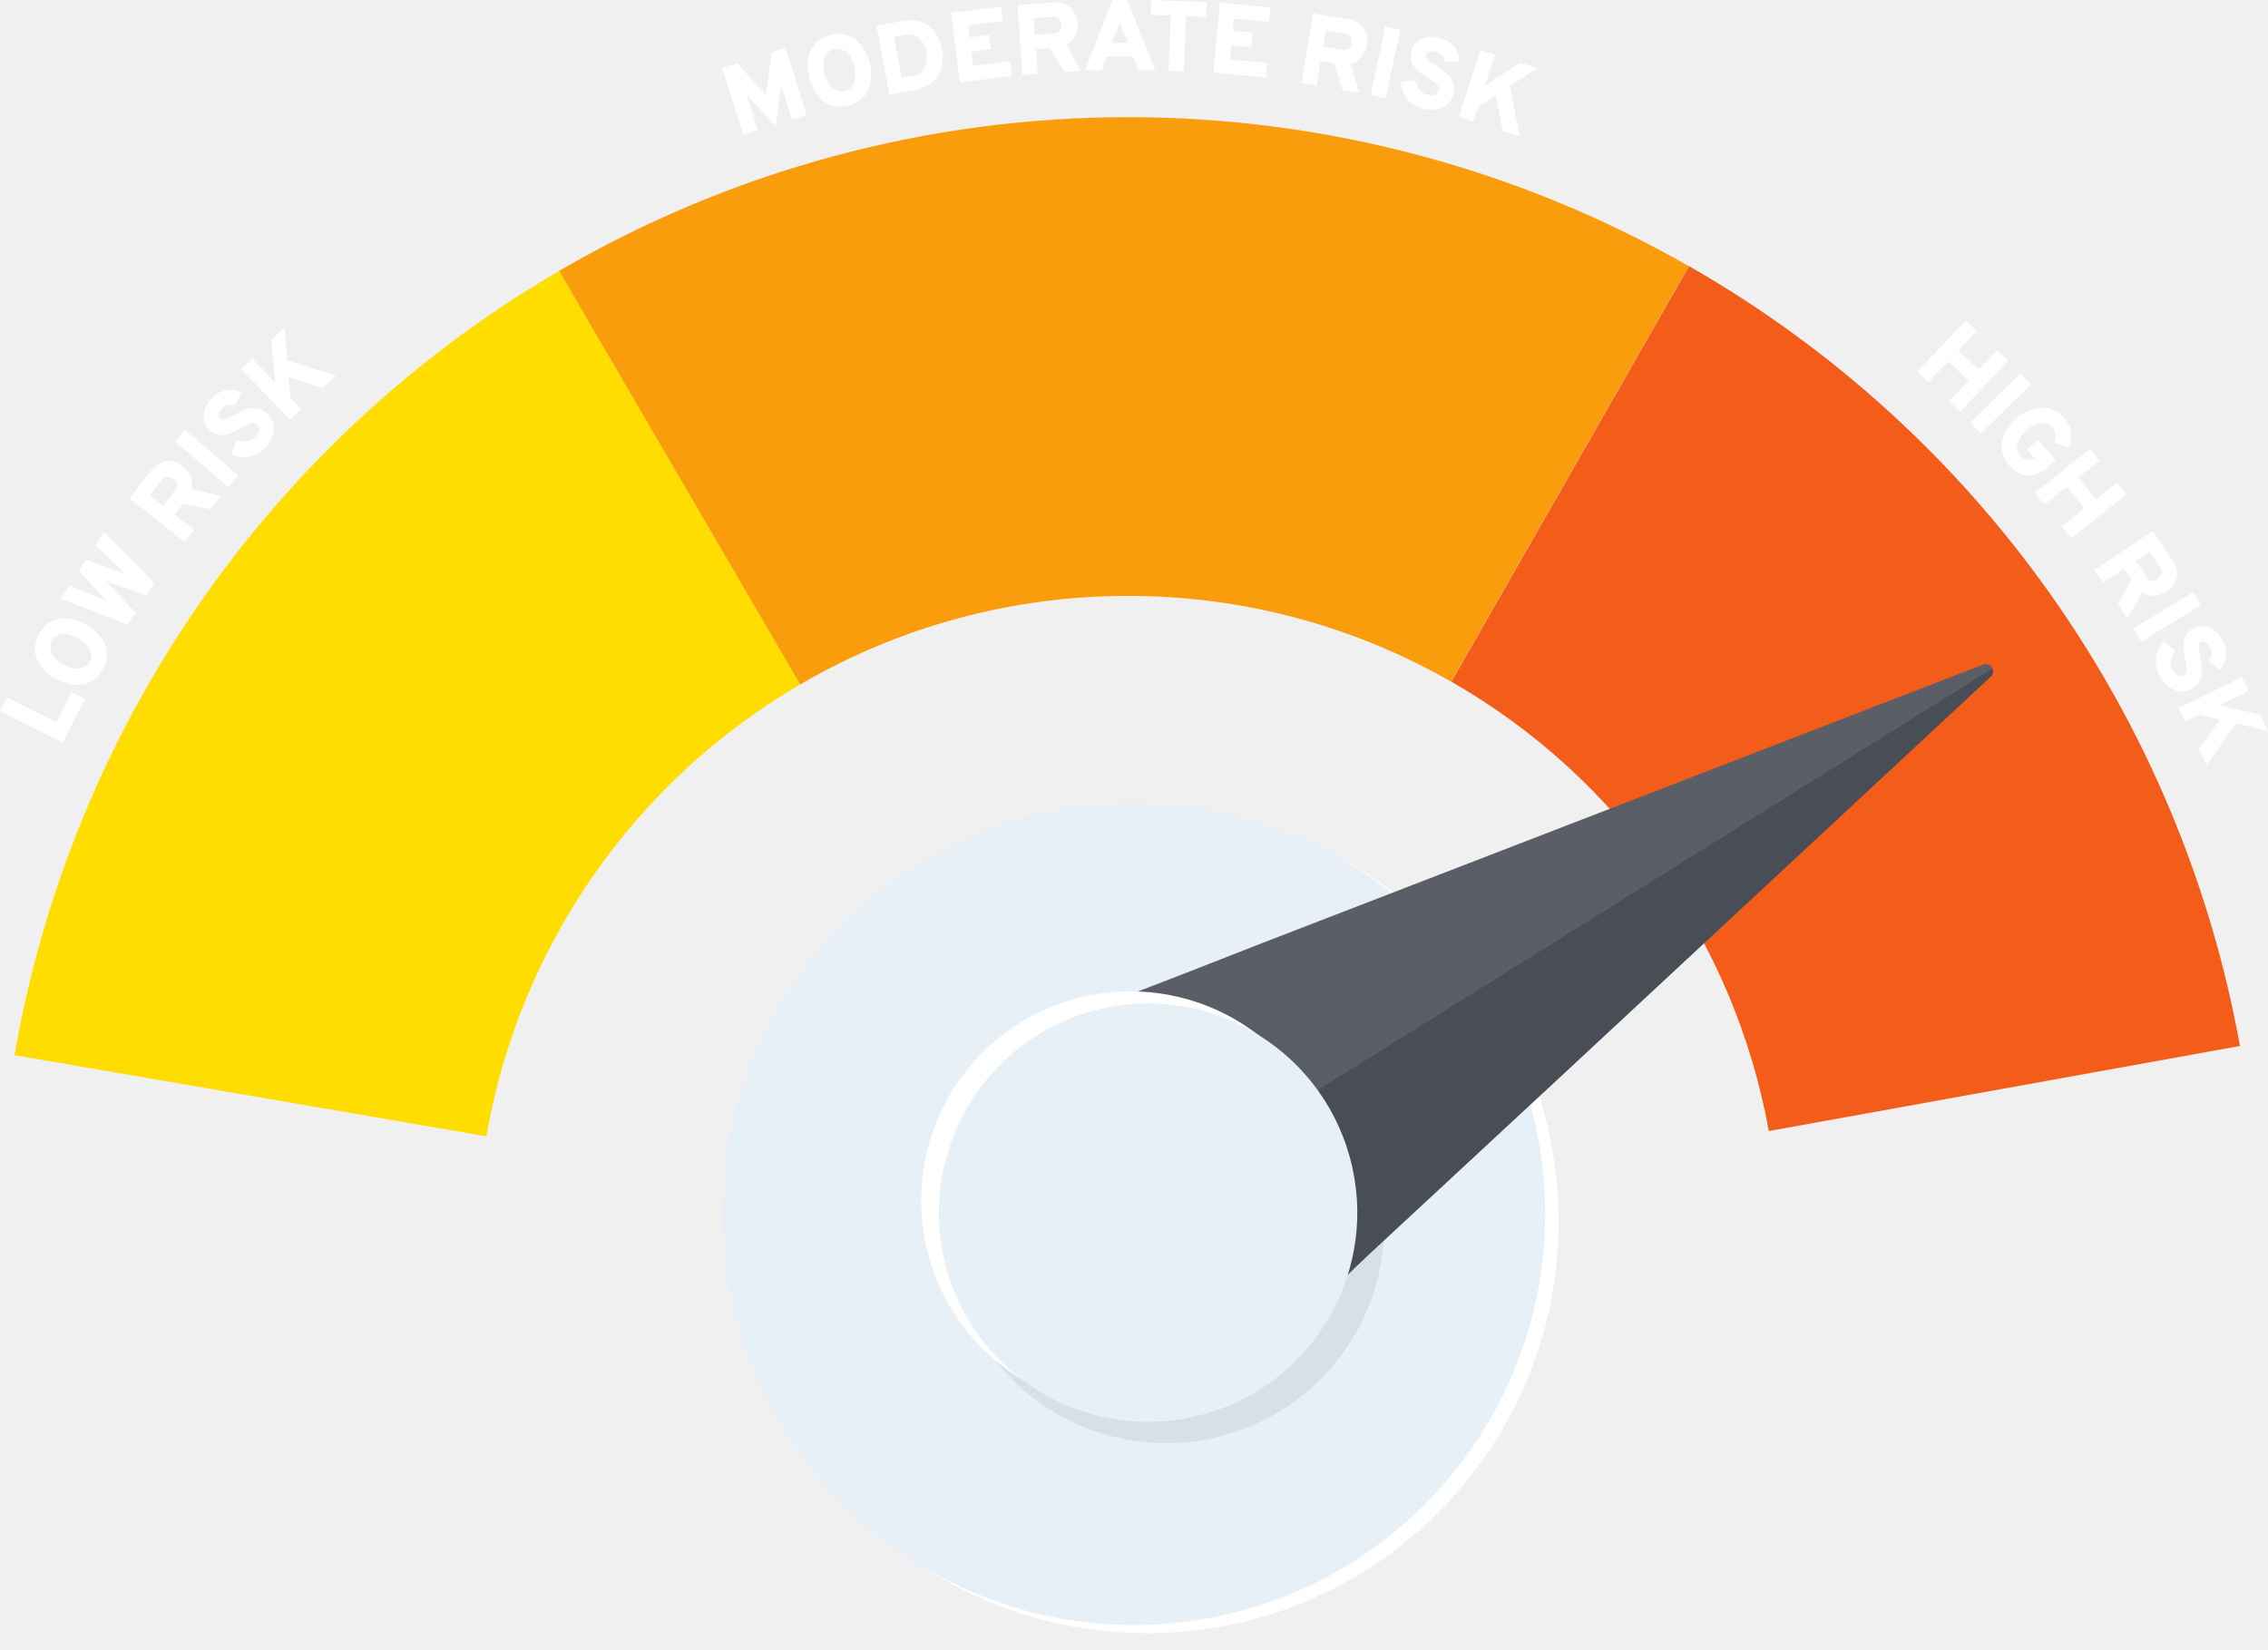
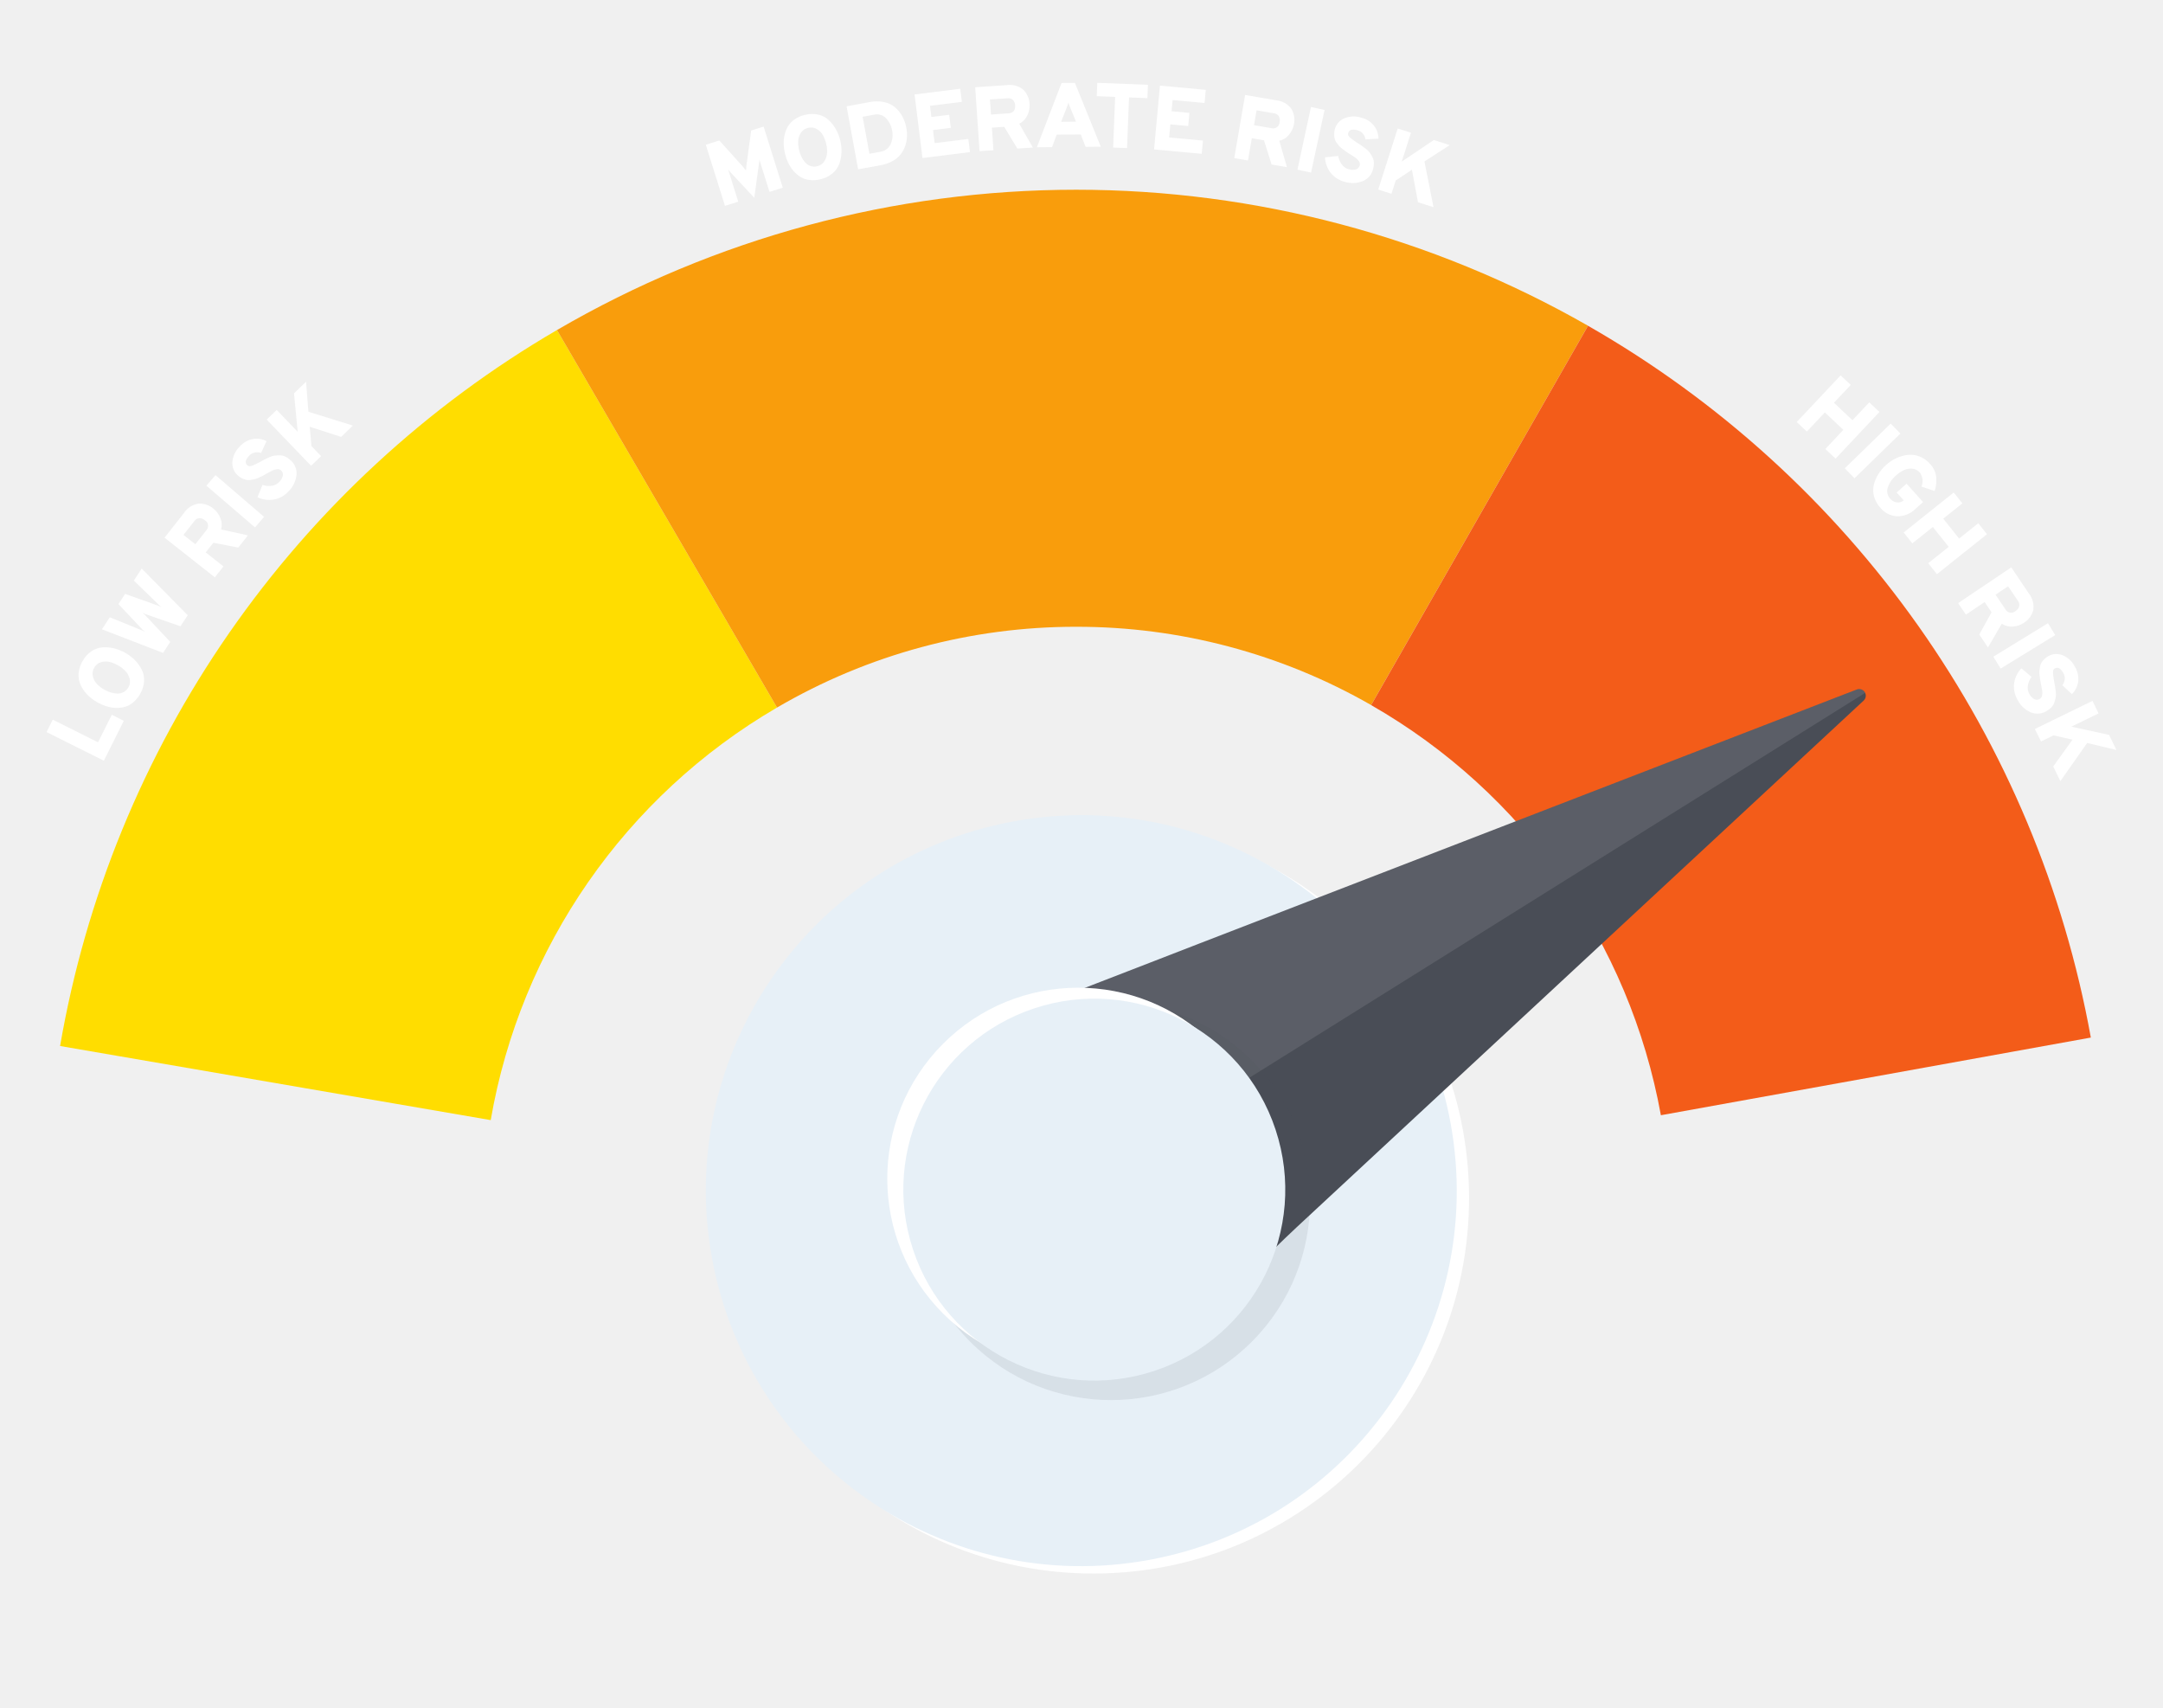
- <svg xmlns="http://www.w3.org/2000/svg" width="33" height="24" viewBox="0 0 33 24">
+ <svg xmlns="http://www.w3.org/2000/svg" width="418" height="330" viewBox="0 0 418 330">
  <defs>
    <clipPath id="clip-path">
-       <rect id="Rechteck_1140" data-name="Rechteck 1140" width="33" height="24" transform="translate(17840 -10574)" fill="none" stroke="#707070" stroke-width="1" />
+       <rect id="Rechteck_1143" data-name="Rechteck 1143" width="418" height="330" transform="translate(18721 -11058)" fill="none" stroke="#707070" stroke-width="1" />
    </clipPath>
  </defs>
-   <g id="high_risk" transform="translate(-17840 10574)" clip-path="url(#clip-path)">
-     <g id="high_risk-2" data-name="high_risk" transform="translate(17840 -10574)">
+   <g id="high_risk" transform="translate(-18721 11058)" clip-path="url(#clip-path)">
+     <g id="high_risk-2" data-name="high_risk" transform="translate(18730 -11042)">
      <g id="Gruppe_1908" data-name="Gruppe 1908" transform="translate(0 0)">
-         <path id="Pfad_2104" data-name="Pfad 2104" d="M-1243.24,387.636l-3.508-6.018a16.44,16.44,0,0,0-5.226,4.829,16.441,16.441,0,0,0-2.7,6.585l6.865,1.181A9.479,9.479,0,0,1-1243.24,387.636Z" transform="translate(1254.886 -377.677)" fill="#fd0" />
-         <path id="Pfad_2105" data-name="Pfad 2105" d="M-1159.51,364.056a9.426,9.426,0,0,1,4.7,1.248l3.458-6.047a16.438,16.438,0,0,0-8.16-2.168,16.439,16.439,0,0,0-8.278,2.237l3.508,6.018A9.426,9.426,0,0,1-1159.51,364.056Z" transform="translate(1175.925 -355.384)" fill="#f99d0c" />
-         <path id="Pfad_2106" data-name="Pfad 2106" d="M-1020.812,393.454l6.855-1.238a16.438,16.438,0,0,0-2.75-6.563,16.438,16.438,0,0,0-5.266-4.785l-3.458,6.047A9.48,9.48,0,0,1-1020.812,393.454Z" transform="translate(1046.549 -376.995)" fill="#f35c19" />
-         <g id="Gruppe_1905" data-name="Gruppe 1905" transform="translate(0 4.766)">
-           <path id="Pfad_2107" data-name="Pfad 2107" d="M-1256.12,449.62l-.913-.457.1-.2.722.361.219-.438.192.1Z" transform="translate(1257.034 -443.578)" fill="#fff" />
-           <path id="Pfad_2108" data-name="Pfad 2108" d="M-1250.461,437.829a.472.472,0,0,1-.113.137.367.367,0,0,1-.135.072.471.471,0,0,1-.147.015.587.587,0,0,1-.148-.027.753.753,0,0,1-.14-.062.747.747,0,0,1-.125-.089.582.582,0,0,1-.1-.113.466.466,0,0,1-.063-.134.368.368,0,0,1-.008-.153.467.467,0,0,1,.059-.167.454.454,0,0,1,.143-.159.36.36,0,0,1,.178-.062.611.611,0,0,1,.184.016.694.694,0,0,1,.177.071.689.689,0,0,1,.152.116.6.6,0,0,1,.109.15.36.36,0,0,1,.038.184A.456.456,0,0,1-1250.461,437.829Zm-.187-.106a.176.176,0,0,0,.018-.137.277.277,0,0,0-.068-.122.488.488,0,0,0-.114-.088.546.546,0,0,0-.137-.056.258.258,0,0,0-.138,0,.182.182,0,0,0-.109.089.182.182,0,0,0-.02.14.264.264,0,0,0,.069.122.529.529,0,0,0,.116.087.5.5,0,0,0,.1.044.4.4,0,0,0,.1.018.2.2,0,0,0,.1-.024A.193.193,0,0,0-1250.647,437.724Z" transform="translate(1251.953 -432.853)" fill="#fff" />
-           <path id="Pfad_2109" data-name="Pfad 2109" d="M-1246.379,424.671l-.974-.377.125-.192.514.209.026.011.021.01-.019-.016a.175.175,0,0,1-.022-.02l-.382-.405.106-.162.526.188.03.013.021.01-.012-.011-.014-.013-.013-.012-.4-.387.125-.192.734.744-.115.176-.553-.191-.052-.024a.362.362,0,0,1,.042.038l.4.427Z" transform="translate(1248.236 -420.348)" fill="#fff" />
-           <path id="Pfad_2110" data-name="Pfad 2110" d="M-1235.606,413.136l-.8-.632.308-.391a.342.342,0,0,1,.237-.152.342.342,0,0,1,.238.082.349.349,0,0,1,.108.148.273.273,0,0,1,.011.181l.428.094-.153.195-.4-.077-.122.155.283.223Zm-.311-.527.172-.219a.1.1,0,0,0-.024-.166.134.134,0,0,0-.084-.031.105.105,0,0,0-.081.048l-.173.219Z" transform="translate(1238.289 -410.018)" fill="#fff" />
-           <path id="Pfad_2111" data-name="Pfad 2111" d="M-1228.309,407.819l-.775-.665.145-.168.775.665Z" transform="translate(1231.632 -405.496)" fill="#fff" />
-           <path id="Pfad_2112" data-name="Pfad 2112" d="M-1223.654,401.457a.417.417,0,0,1-.232.133.437.437,0,0,1-.266-.037l.08-.2a.321.321,0,0,0,.15.014.2.2,0,0,0,.118-.062.2.2,0,0,0,.057-.1.088.088,0,0,0-.029-.083.078.078,0,0,0-.064-.019.206.206,0,0,0-.071.02l-.094.051-.063.034-.063.03a.393.393,0,0,1-.067.025c-.017,0-.039.008-.065.012a.186.186,0,0,1-.069,0,.322.322,0,0,1-.067-.025.285.285,0,0,1-.068-.048.261.261,0,0,1-.085-.21.386.386,0,0,1,.117-.248.368.368,0,0,1,.209-.12.337.337,0,0,1,.219.034l-.088.189a.17.17,0,0,0-.194.048c-.056.061-.064.11-.024.147a.052.052,0,0,0,.033.014.124.124,0,0,0,.05-.011l.05-.022.065-.034.075-.04.076-.036a.308.308,0,0,1,.086-.026.64.64,0,0,1,.082,0,.2.2,0,0,1,.088.021.335.335,0,0,1,.082.057.276.276,0,0,1,.094.235A.428.428,0,0,1-1223.654,401.457Z" transform="translate(1227.515 -399.712)" fill="#fff" />
-           <path id="Pfad_2113" data-name="Pfad 2113" d="M-1217.359,391.537l-.5-.162.028.309.154.16-.16.154-.708-.736.16-.154.335.348-.059-.613.193-.185.037.478.709.22Z" transform="translate(1222.055 -390.658)" fill="#fff" />
+         <path id="Pfad_2104" data-name="Pfad 2104" d="M-1116.123,454.568l-42.524-72.95a199.256,199.256,0,0,0-63.348,58.535,199.29,199.29,0,0,0-32.676,79.821l83.219,14.317A114.89,114.89,0,0,1-1116.123,454.568Z" transform="translate(1257.283 -333.842)" fill="#fd0" />
+         <path id="Pfad_2105" data-name="Pfad 2105" d="M-1067.446,441.541a114.257,114.257,0,0,1,56.991,15.126l41.914-73.3a199.257,199.257,0,0,0-98.906-26.281A199.263,199.263,0,0,0-1167.788,384.2l42.525,72.951A114.26,114.26,0,0,1-1067.446,441.541Z" transform="translate(1266.424 -336.423)" fill="#f99d0c" />
+         <path id="Pfad_2106" data-name="Pfad 2106" d="M-969.435,533.428l83.088-15.008a199.245,199.245,0,0,0-33.338-79.547,199.255,199.255,0,0,0-63.833-58l-41.913,73.3A114.916,114.916,0,0,1-969.435,533.428Z" transform="translate(1281.401 -333.921)" fill="#f35c19" />
+         <g id="Gruppe_1905" data-name="Gruppe 1905" transform="translate(0 57.767)">
+           <path id="Pfad_2107" data-name="Pfad 2107" d="M-1245.962,457.767l-11.072-5.534,1.2-2.4,8.749,4.372,2.656-5.314,2.325,1.162Z" transform="translate(1257.034 -384.531)" fill="#fff" />
+           <path id="Pfad_2108" data-name="Pfad 2108" d="M-1239.535,446.091a5.722,5.722,0,0,1-1.364,1.655,4.446,4.446,0,0,1-1.642.87,5.717,5.717,0,0,1-1.779.18,7.145,7.145,0,0,1-1.8-.327,9.145,9.145,0,0,1-1.7-.751,9.018,9.018,0,0,1-1.517-1.073,7.035,7.035,0,0,1-1.2-1.374,5.632,5.632,0,0,1-.759-1.62,4.457,4.457,0,0,1-.1-1.854,5.667,5.667,0,0,1,.719-2.02,5.516,5.516,0,0,1,1.731-1.927,4.366,4.366,0,0,1,2.154-.749,7.4,7.4,0,0,1,2.234.2,8.4,8.4,0,0,1,2.151.866,8.344,8.344,0,0,1,1.847,1.4,7.3,7.3,0,0,1,1.32,1.815,4.361,4.361,0,0,1,.461,2.232A5.52,5.52,0,0,1-1239.535,446.091Zm-2.261-1.282a2.134,2.134,0,0,0,.223-1.664,3.365,3.365,0,0,0-.826-1.482,5.911,5.911,0,0,0-1.379-1.067,6.639,6.639,0,0,0-1.657-.677,3.125,3.125,0,0,0-1.672.047,2.206,2.206,0,0,0-1.317,1.085,2.208,2.208,0,0,0-.245,1.7,3.2,3.2,0,0,0,.831,1.478,6.424,6.424,0,0,0,1.4,1.059,6.059,6.059,0,0,0,1.222.53,4.862,4.862,0,0,0,1.271.213,2.361,2.361,0,0,0,1.219-.286A2.332,2.332,0,0,0-1241.8,444.809Z" transform="translate(1257.622 -385.773)" fill="#fff" />
+           <path id="Pfad_2109" data-name="Pfad 2109" d="M-1235.544,439.622l-11.809-4.565,1.521-2.322,6.225,2.535a1.806,1.806,0,0,1,.312.139,2.241,2.241,0,0,0,.257.126c-.043-.042-.121-.107-.233-.2a2.107,2.107,0,0,1-.267-.238l-4.625-4.912,1.289-1.967,6.375,2.273c.1.04.224.091.364.155a2.593,2.593,0,0,1,.256.125,1.721,1.721,0,0,0-.145-.136c-.061-.055-.12-.106-.172-.155s-.105-.1-.157-.147l-4.834-4.688,1.52-2.323,8.893,9.018-1.4,2.129-6.7-2.32c-.1-.038-.313-.134-.635-.289a4.46,4.46,0,0,1,.5.456l4.858,5.171Z" transform="translate(1258.052 -387.22)" fill="#fff" />
+           <path id="Pfad_2110" data-name="Pfad 2110" d="M-1226.686,426.21l-9.723-7.661,3.73-4.736a4.144,4.144,0,0,1,2.872-1.846,4.151,4.151,0,0,1,2.884,1,4.232,4.232,0,0,1,1.308,1.8,3.31,3.31,0,0,1,.137,2.2l5.183,1.136-1.859,2.359-4.821-.937-1.478,1.875,3.431,2.7Zm-3.767-6.391,2.089-2.653a1.267,1.267,0,0,0-.288-2.006,1.628,1.628,0,0,0-1.016-.382,1.279,1.279,0,0,0-.986.582l-2.093,2.654Z" transform="translate(1259.205 -388.417)" fill="#fff" />
+           <path id="Pfad_2111" data-name="Pfad 2111" d="M-1219.693,417.09l-9.391-8.064,1.752-2.041,9.39,8.065Z" transform="translate(1259.974 -388.94)" fill="#fff" />
+           <path id="Pfad_2112" data-name="Pfad 2112" d="M-1213.658,410.751a5.053,5.053,0,0,1-2.817,1.618,5.3,5.3,0,0,1-3.22-.443l.975-2.377a3.891,3.891,0,0,0,1.815.166,2.424,2.424,0,0,0,1.43-.748,2.439,2.439,0,0,0,.687-1.221,1.065,1.065,0,0,0-.355-1.007.948.948,0,0,0-.777-.227,2.486,2.486,0,0,0-.861.238q-.382.189-1.143.618c-.333.188-.588.326-.761.417s-.425.211-.761.366a4.769,4.769,0,0,1-.814.3c-.206.05-.468.1-.783.142a2.243,2.243,0,0,1-.839-.02,3.884,3.884,0,0,1-.807-.3,3.462,3.462,0,0,1-.827-.577,3.168,3.168,0,0,1-1.032-2.551,4.677,4.677,0,0,1,1.416-3.006,4.46,4.46,0,0,1,2.536-1.457,4.087,4.087,0,0,1,2.654.415l-1.065,2.292a2.059,2.059,0,0,0-2.355.586q-1.025,1.1-.286,1.788a.637.637,0,0,0,.4.174,1.5,1.5,0,0,0,.608-.136q.384-.152.607-.267c.152-.076.416-.213.793-.41.395-.216.7-.379.915-.49s.523-.258.922-.436a3.724,3.724,0,0,1,1.046-.319,7.762,7.762,0,0,1,1-.05,2.446,2.446,0,0,1,1.066.255,4.061,4.061,0,0,1,1,.7,3.344,3.344,0,0,1,1.143,2.848A5.2,5.2,0,0,1-1213.658,410.751Z" transform="translate(1260.45 -389.61)" fill="#fff" />
+           <path id="Pfad_2113" data-name="Pfad 2113" d="M-1204.155,401.311l-6.075-1.96.337,3.747,1.863,1.938-1.938,1.863-8.577-8.927,1.938-1.862,4.057,4.221-.718-7.43,2.335-2.242.448,5.8,8.6,2.673Z" transform="translate(1261.083 -390.658)" fill="#fff" />
        </g>
-         <g id="Gruppe_1906" data-name="Gruppe 1906" transform="translate(10.51 0)">
-           <path id="Pfad_2114" data-name="Pfad 2114" d="M-1140.542,347.018l-.212.066-.152-.483c0-.009-.006-.02-.008-.031,0,.012,0,.023,0,.032l-.079.577-.4-.425-.021-.027.01.031.152.483-.212.066-.306-.974.216-.068.383.426q.017.019.043.054c0-.029,0-.052,0-.069l.078-.57.2-.062Z" transform="translate(1141.769 -345.346)" fill="#fff" />
-           <path id="Pfad_2115" data-name="Pfad 2115" d="M-1127.556,344.875a.475.475,0,0,1-.177.012.364.364,0,0,1-.145-.049.468.468,0,0,1-.111-.1.58.58,0,0,1-.082-.126.735.735,0,0,1-.051-.144.738.738,0,0,1-.022-.152.589.589,0,0,1,.014-.15.466.466,0,0,1,.054-.137.364.364,0,0,1,.106-.111.471.471,0,0,1,.162-.071.454.454,0,0,1,.214-.005.358.358,0,0,1,.167.087.6.6,0,0,1,.115.145.69.69,0,0,1,.07.178.694.694,0,0,1,.021.19.618.618,0,0,1-.034.182.36.36,0,0,1-.108.154A.454.454,0,0,1-1127.556,344.875Zm-.051-.208a.176.176,0,0,0,.112-.081.277.277,0,0,0,.042-.134.491.491,0,0,0-.014-.143.542.542,0,0,0-.053-.138.257.257,0,0,0-.1-.1.182.182,0,0,0-.14-.018.182.182,0,0,0-.116.082.265.265,0,0,0-.042.133.531.531,0,0,0,.016.144.493.493,0,0,0,.037.1.4.4,0,0,0,.059.088.2.2,0,0,0,.086.057A.193.193,0,0,0-1127.607,344.667Z" transform="translate(1129.387 -343.338)" fill="#fff" />
-           <path id="Pfad_2116" data-name="Pfad 2116" d="M-1117.147,341.711l.37-.068a.565.565,0,0,1,.232,0,.393.393,0,0,1,.175.087.518.518,0,0,1,.114.145.613.613,0,0,1,.062.18.62.62,0,0,1,.01.143.516.516,0,0,1-.028.145.45.45,0,0,1-.072.133.44.44,0,0,1-.127.106.576.576,0,0,1-.187.066l-.365.067Zm.533.726a.214.214,0,0,0,.169-.122.356.356,0,0,0,.024-.217.369.369,0,0,0-.1-.2.2.2,0,0,0-.188-.058l-.185.034.108.59Z" transform="translate(1119.392 -341.336)" fill="#fff" />
-           <path id="Pfad_2117" data-name="Pfad 2117" d="M-1105.137,340.536l-.126-1.013.728-.091.026.208-.508.063.022.178.284-.035.026.208-.284.035.026.208.537-.067.026.21Z" transform="translate(1108.592 -339.337)" fill="#fff" />
-           <path id="Pfad_2118" data-name="Pfad 2118" d="M-1094.592,339.839l-.069-1.019.5-.034a.342.342,0,0,1,.272.074.343.343,0,0,1,.1.232.351.351,0,0,1-.037.18.273.273,0,0,1-.127.13l.217.38-.247.017-.209-.347-.2.013.024.359Zm.182-.584.278-.019q.115-.008.107-.129a.133.133,0,0,0-.033-.083.106.106,0,0,0-.09-.028l-.278.019Z" transform="translate(1098.957 -338.749)" fill="#fff" />
-           <path id="Pfad_2119" data-name="Pfad 2119" d="M-1083.1,339.428l-.078-.2-.384,0-.074.2-.242,0,.394-1.025.213,0,.413,1.018Zm-.154-.4-.089-.219a.786.786,0,0,1-.031-.086.7.7,0,0,1-.03.086l-.086.221Z" transform="translate(1089.158 -338.406)" fill="#fff" />
-           <path id="Pfad_2120" data-name="Pfad 2120" d="M-1072.89,338.623l-.032.808-.222-.009.032-.808-.293-.011.008-.213.807.032-.008.213Z" transform="translate(1079.637 -338.39)" fill="#fff" />
-           <path id="Pfad_2121" data-name="Pfad 2121" d="M-1063.382,339.9l.094-1.017.731.067-.019.209-.51-.047-.016.179.285.026-.019.209-.285-.026-.019.209.539.05-.019.211Z" transform="translate(1070.529 -338.843)" fill="#fff" />
-           <path id="Pfad_2122" data-name="Pfad 2122" d="M-1049.361,341.526l.173-1.007.49.084a.342.342,0,0,1,.247.136.343.343,0,0,1,.041.248.348.348,0,0,1-.079.166.273.273,0,0,1-.154.1l.122.421-.244-.042-.122-.386-.194-.033-.061.355Zm.315-.525.275.047a.1.1,0,0,0,.134-.1.132.132,0,0,0-.012-.089.105.105,0,0,0-.081-.049l-.275-.047Z" transform="translate(1057.787 -340.325)" fill="#fff" />
-           <path id="Pfad_2123" data-name="Pfad 2123" d="M-1038.314,343.624l.216-1,.217.047-.216,1Z" transform="translate(1047.747 -342.24)" fill="#fff" />
-           <path id="Pfad_2124" data-name="Pfad 2124" d="M-1033.181,345.326a.418.418,0,0,1-.228-.141.437.437,0,0,1-.094-.251l.211-.023a.318.318,0,0,0,.059.138.2.2,0,0,0,.11.074.2.2,0,0,0,.116,0,.088.088,0,0,0,.059-.065.078.078,0,0,0-.014-.065.207.207,0,0,0-.051-.053q-.029-.02-.09-.058l-.06-.039-.057-.041a.378.378,0,0,1-.054-.047c-.012-.013-.025-.03-.041-.051a.182.182,0,0,1-.032-.062.311.311,0,0,1-.01-.07.278.278,0,0,1,.009-.083.261.261,0,0,1,.144-.175.386.386,0,0,1,.274-.016.368.368,0,0,1,.205.127.337.337,0,0,1,.074.209l-.208.013a.17.17,0,0,0-.135-.148q-.12-.031-.141.05a.052.052,0,0,0,0,.035.121.121,0,0,0,.034.039c.017.015.032.026.043.034l.061.041.072.047.068.05a.311.311,0,0,1,.064.063.687.687,0,0,1,.043.07.205.205,0,0,1,.023.087.338.338,0,0,1-.011.1.276.276,0,0,1-.162.195A.429.429,0,0,1-1033.181,345.326Z" transform="translate(1043.375 -343.745)" fill="#fff" />
-           <path id="Pfad_2125" data-name="Pfad 2125" d="M-1023.554,347.556l-.1-.518-.258.172-.067.211-.211-.068.31-.973.211.067-.147.46.511-.344.254.081-.4.26.144.729Z" transform="translate(1034.909 -345.652)" fill="#fff" />
+         <g id="Gruppe_1906" data-name="Gruppe 1906" transform="translate(127.392 0)">
+           <path id="Pfad_2114" data-name="Pfad 2114" d="M-1126.891,357.854l-2.564.806-1.839-5.853c-.034-.113-.068-.239-.1-.377-.014.151-.028.281-.046.385l-.956,6.992-4.8-5.147c-.059-.066-.142-.177-.251-.328l.115.372,1.839,5.854-2.564.806-3.709-11.81,2.614-.821,4.644,5.159q.2.234.521.652.018-.523.052-.832l.943-6.913,2.4-.753Z" transform="translate(1141.769 -337.584)" fill="#fff" />
+           <path id="Pfad_2115" data-name="Pfad 2115" d="M-1121.012,356.455a5.762,5.762,0,0,1-2.143.144,4.42,4.42,0,0,1-1.758-.6,5.651,5.651,0,0,1-1.351-1.169,7.038,7.038,0,0,1-1-1.532,8.909,8.909,0,0,1-.62-1.749,9,9,0,0,1-.262-1.839,7.162,7.162,0,0,1,.173-1.818,5.653,5.653,0,0,1,.657-1.663,4.411,4.411,0,0,1,1.281-1.343,5.7,5.7,0,0,1,1.964-.866,5.5,5.5,0,0,1,2.588-.062,4.338,4.338,0,0,1,2.023,1.051,7.257,7.257,0,0,1,1.39,1.761,8.385,8.385,0,0,1,.848,2.159,8.407,8.407,0,0,1,.25,2.307,7.485,7.485,0,0,1-.415,2.2,4.359,4.359,0,0,1-1.307,1.868A5.518,5.518,0,0,1-1121.012,356.455Zm-.62-2.523a2.134,2.134,0,0,0,1.361-.98,3.35,3.35,0,0,0,.512-1.62,5.93,5.93,0,0,0-.17-1.734,6.56,6.56,0,0,0-.646-1.67,3.121,3.121,0,0,0-1.184-1.185,2.213,2.213,0,0,0-1.691-.213,2.208,2.208,0,0,0-1.4.992,3.226,3.226,0,0,0-.5,1.617,6.435,6.435,0,0,0,.192,1.746,5.991,5.991,0,0,0,.455,1.255,4.9,4.9,0,0,0,.717,1.072,2.388,2.388,0,0,0,1.044.69A2.342,2.342,0,0,0-1121.632,353.931Z" transform="translate(1143.201 -337.817)" fill="#fff" />
+           <path id="Pfad_2116" data-name="Pfad 2116" d="M-1117.146,342.589l4.487-.821a6.853,6.853,0,0,1,2.808.018,4.757,4.757,0,0,1,2.124,1.05,6.279,6.279,0,0,1,1.381,1.752,7.416,7.416,0,0,1,.749,2.182,7.513,7.513,0,0,1,.118,1.73,6.255,6.255,0,0,1-.344,1.753,5.473,5.473,0,0,1-.872,1.616,5.35,5.35,0,0,1-1.545,1.289,6.983,6.983,0,0,1-2.263.8l-4.42.808Zm6.46,8.8a2.6,2.6,0,0,0,2.05-1.48,4.325,4.325,0,0,0,.291-2.633,4.475,4.475,0,0,0-1.179-2.374,2.394,2.394,0,0,0-2.277-.7l-2.243.41,1.307,7.148Z" transform="translate(1144.359 -338.048)" fill="#fff" />
+           <path id="Pfad_2117" data-name="Pfad 2117" d="M-1103.733,352.816l-1.529-12.283,8.827-1.1.313,2.526-6.158.769.268,2.159,3.439-.429.314,2.526-3.438.429.315,2.526,6.509-.812.318,2.544Z" transform="translate(1145.61 -338.28)" fill="#fff" />
+           <path id="Pfad_2118" data-name="Pfad 2118" d="M-1093.82,351.563l-.842-12.351,6.018-.409a4.145,4.145,0,0,1,3.3.892,4.154,4.154,0,0,1,1.192,2.809,4.257,4.257,0,0,1-.454,2.176,3.309,3.309,0,0,1-1.542,1.575l2.635,4.607-3,.2-2.536-4.206-2.382.163.3,4.357Zm2.213-7.081,3.369-.229q1.393-.1,1.293-1.56a1.6,1.6,0,0,0-.4-1.009,1.282,1.282,0,0,0-1.095-.343l-3.37.23Z" transform="translate(1146.725 -338.348)" fill="#fff" />
+           <path id="Pfad_2119" data-name="Pfad 2119" d="M-1074.456,350.767l-.94-2.4-4.65.039-.9,2.414-2.934.024,4.774-12.419,2.582-.021,5,12.335Zm-1.863-4.863-1.083-2.661a9.385,9.385,0,0,1-.38-1.041,8.555,8.555,0,0,1-.361,1.047l-1.04,2.679Z" transform="translate(1147.86 -338.388)" fill="#fff" />
+           <path id="Pfad_2120" data-name="Pfad 2120" d="M-1067.168,341.214l-.383,9.789-2.687-.1.385-9.789-3.551-.139.1-2.58,9.788.384-.1,2.58Z" transform="translate(1148.961 -338.39)" fill="#fff" />
+           <path id="Pfad_2121" data-name="Pfad 2121" d="M-1063.382,351.214l1.135-12.326,8.856.814-.232,2.535-6.181-.568-.2,2.166,3.451.317-.232,2.537-3.452-.319-.233,2.537,6.531.6-.234,2.553Z" transform="translate(1150.015 -338.338)" fill="#fff" />
+           <path id="Pfad_2122" data-name="Pfad 2122" d="M-1049.361,352.72l2.093-12.2,5.941,1.02a4.142,4.142,0,0,1,2.994,1.643,4.157,4.157,0,0,1,.5,3.011,4.216,4.216,0,0,1-.955,2.006,3.305,3.305,0,0,1-1.867,1.169l1.474,5.1-2.962-.509-1.474-4.684-2.353-.4-.74,4.3Zm3.817-6.361,3.329.57a1.266,1.266,0,0,0,1.625-1.21,1.6,1.6,0,0,0-.149-1.075,1.274,1.274,0,0,0-.981-.59l-3.33-.57Z" transform="translate(1151.491 -338.166)" fill="#fff" />
+           <path id="Pfad_2123" data-name="Pfad 2123" d="M-1038.313,354.726l2.613-12.1,2.628.567-2.613,12.1Z" transform="translate(1152.653 -337.944)" fill="#fff" />
+           <path id="Pfad_2124" data-name="Pfad 2124" d="M-1029.594,356.927a5.072,5.072,0,0,1-2.766-1.707,5.3,5.3,0,0,1-1.144-3.042l2.556-.274a3.851,3.851,0,0,0,.719,1.673,2.412,2.412,0,0,0,1.338.9,2.453,2.453,0,0,0,1.4.023,1.067,1.067,0,0,0,.714-.793.943.943,0,0,0-.171-.793,2.511,2.511,0,0,0-.619-.642c-.232-.164-.593-.4-1.086-.708-.325-.205-.566-.363-.728-.471s-.39-.274-.687-.5a4.625,4.625,0,0,1-.656-.57c-.144-.159-.308-.365-.5-.621a2.213,2.213,0,0,1-.383-.746,3.771,3.771,0,0,1-.118-.853,3.373,3.373,0,0,1,.112-1,3.161,3.161,0,0,1,1.75-2.125,4.68,4.68,0,0,1,3.316-.188,4.464,4.464,0,0,1,2.49,1.537,4.089,4.089,0,0,1,.9,2.532l-2.523.153a2.061,2.061,0,0,0-1.637-1.792c-.973-.249-1.54-.049-1.708.6a.629.629,0,0,0,.036.429,1.461,1.461,0,0,0,.408.472c.21.176.385.311.523.408s.387.264.74.5c.376.242.663.434.867.57s.474.338.819.6a3.787,3.787,0,0,1,.781.766,8.3,8.3,0,0,1,.52.854,2.482,2.482,0,0,1,.284,1.059,4.093,4.093,0,0,1-.138,1.207,3.342,3.342,0,0,1-1.959,2.363A5.2,5.2,0,0,1-1029.594,356.927Z" transform="translate(1153.159 -337.77)" fill="#fff" />
+           <path id="Pfad_2125" data-name="Pfad 2125" d="M-1016.506,360.626l-1.172-6.276-3.133,2.081-.817,2.562-2.56-.818,3.762-11.793,2.562.818-1.78,5.577,6.193-4.169,3.082.983-4.886,3.156,1.749,8.836Z" transform="translate(1154.139 -337.549)" fill="#fff" />
        </g>
-         <g id="Gruppe_1907" data-name="Gruppe 1907" transform="translate(27.903 4.665)">
-           <path id="Pfad_2126" data-name="Pfad 2126" d="M-950.559,390.722l.287-.3-.3-.278-.287.3-.161-.152.7-.743.161.152-.268.285.3.278.268-.285.163.153-.7.744Z" transform="translate(951.016 -389.549)" fill="#fff" />
-           <path id="Pfad_2127" data-name="Pfad 2127" d="M-942.608,398.687l.731-.713.155.159-.732.713Z" transform="translate(943.374 -397.206)" fill="#fff" />
-           <path id="Pfad_2128" data-name="Pfad 2128" d="M-937.528,404.269a.447.447,0,0,1-.1-.181.368.368,0,0,1-.005-.186.58.58,0,0,1,.072-.171.684.684,0,0,1,.127-.151.638.638,0,0,1,.158-.1.61.61,0,0,1,.18-.052.394.394,0,0,1,.188.023.418.418,0,0,1,.169.117.37.37,0,0,1,.1.208.592.592,0,0,1-.024.228l-.211-.071a.226.226,0,0,0-.025-.223.179.179,0,0,0-.126-.063.262.262,0,0,0-.136.027.547.547,0,0,0-.12.083.427.427,0,0,0-.13.19.18.18,0,0,0,.043.184.161.161,0,0,0,.1.054.123.123,0,0,0,.1-.029l.005,0-.111-.124.157-.141.263.293-.119.107a.405.405,0,0,1-.294.12A.373.373,0,0,1-937.528,404.269Z" transform="translate(938.864 -402.156)" fill="#fff" />
-           <path id="Pfad_2129" data-name="Pfad 2129" d="M-931.926,411.151l.327-.261-.253-.317-.327.261-.138-.173.8-.637.138.173-.306.244.253.317.305-.244.139.174-.8.637Z" transform="translate(934.022 -408.157)" fill="#fff" />
-           <path id="Pfad_2130" data-name="Pfad 2130" d="M-922.792,423.681l.847-.57.278.413a.342.342,0,0,1,.072.272.342.342,0,0,1-.151.2.347.347,0,0,1-.174.057.272.272,0,0,1-.176-.045l-.22.378-.138-.206.2-.355-.11-.163-.3.2Zm.6-.135.156.231a.1.1,0,0,0,.165.028.133.133,0,0,0,.056-.07.105.105,0,0,0-.021-.092l-.156-.231Z" transform="translate(925.365 -420.051)" fill="#fff" />
-           <path id="Pfad_2131" data-name="Pfad 2131" d="M-916.63,433.41l.87-.534.116.189-.87.534Z" transform="translate(919.765 -428.925)" fill="#fff" />
-           <path id="Pfad_2132" data-name="Pfad 2132" d="M-912.981,438.993a.418.418,0,0,1-.056-.262.436.436,0,0,1,.116-.242l.162.137a.32.32,0,0,0-.059.138.2.2,0,0,0,.022.131.2.2,0,0,0,.078.085.088.088,0,0,0,.088,0,.078.078,0,0,0,.038-.055.206.206,0,0,0,0-.074q-.005-.035-.02-.105c-.006-.031-.011-.055-.013-.07s-.006-.039-.01-.069a.389.389,0,0,1,0-.072q0-.026.009-.065a.183.183,0,0,1,.023-.065.317.317,0,0,1,.044-.056.278.278,0,0,1,.066-.05.261.261,0,0,1,.226-.017.385.385,0,0,1,.2.187.368.368,0,0,1,.05.236.338.338,0,0,1-.1.2l-.153-.142a.17.17,0,0,0,.013-.2q-.061-.108-.133-.067a.052.052,0,0,0-.023.027.122.122,0,0,0,0,.051c0,.023,0,.041.006.055s.006.038.012.073.012.064.015.084.007.048.011.083a.308.308,0,0,1,0,.09.672.672,0,0,1-.021.08.2.2,0,0,1-.047.077.338.338,0,0,1-.08.061.276.276,0,0,1-.253.018A.429.429,0,0,1-912.981,438.993Z" transform="translate(916.503 -433.819)" fill="#fff" />
-           <path id="Pfad_2133" data-name="Pfad 2133" d="M-909.075,447.5l.307-.428-.3-.068-.2.1-.1-.2.918-.448.1.2-.434.212.6.132.117.24-.467-.111-.427.608Z" transform="translate(913.165 -441.267)" fill="#fff" />
+         <g id="Gruppe_1907" data-name="Gruppe 1907" transform="translate(338.214 56.542)">
+           <path id="Pfad_2126" data-name="Pfad 2126" d="M-945.479,403.772l3.479-3.7-3.579-3.37-3.479,3.7-1.957-1.843,8.484-9.012,1.958,1.841-3.249,3.451,3.58,3.37,3.247-3.45,1.972,1.854-8.484,9.015Z" transform="translate(951.016 -389.549)" fill="#fff" />
+           <path id="Pfad_2127" data-name="Pfad 2127" d="M-942.607,406.613l8.866-8.639,1.875,1.926-8.866,8.637Z" transform="translate(951.9 -388.663)" fill="#fff" />
+           <path id="Pfad_2128" data-name="Pfad 2128" d="M-936.227,413.706a5.43,5.43,0,0,1-1.241-2.19,4.471,4.471,0,0,1-.062-2.251,7.059,7.059,0,0,1,.87-2.076,8.341,8.341,0,0,1,1.544-1.826,7.749,7.749,0,0,1,1.914-1.269,7.4,7.4,0,0,1,2.176-.636,4.774,4.774,0,0,1,2.277.273,5.071,5.071,0,0,1,2.046,1.418,4.487,4.487,0,0,1,1.236,2.515,7.166,7.166,0,0,1-.293,2.77l-2.557-.863a2.739,2.739,0,0,0-.308-2.7,2.174,2.174,0,0,0-1.529-.765,3.181,3.181,0,0,0-1.646.325,6.607,6.607,0,0,0-1.45,1.007,5.172,5.172,0,0,0-1.576,2.307,2.184,2.184,0,0,0,.519,2.231,1.948,1.948,0,0,0,1.254.655,1.486,1.486,0,0,0,1.233-.347l.066-.059-1.347-1.5,1.907-1.714,3.19,3.552-1.447,1.3a4.917,4.917,0,0,1-3.565,1.455A4.519,4.519,0,0,1-936.227,413.706Z" transform="translate(952.423 -388.089)" fill="#fff" />
+           <path id="Pfad_2129" data-name="Pfad 2129" d="M-927.573,423.691l3.964-3.167-3.065-3.841-3.966,3.167-1.677-2.1,9.673-7.726,1.677,2.1-3.7,2.958,3.067,3.841,3.7-2.958,1.689,2.114-9.673,7.725Z" transform="translate(952.984 -387.395)" fill="#fff" />
+           <path id="Pfad_2130" data-name="Pfad 2130" d="M-922.792,430.025l10.269-6.914,3.368,5a4.144,4.144,0,0,1,.877,3.3,4.15,4.15,0,0,1-1.834,2.437,4.21,4.21,0,0,1-2.11.7,3.3,3.3,0,0,1-2.136-.544l-2.667,4.588-1.679-2.5,2.371-4.3-1.335-1.979-3.623,2.439Zm7.235-1.631,1.888,2.8a1.267,1.267,0,0,0,2,.338,1.618,1.618,0,0,0,.675-.848,1.279,1.279,0,0,0-.253-1.12l-1.886-2.8Z" transform="translate(953.986 -386.018)" fill="#fff" />
+           <path id="Pfad_2131" data-name="Pfad 2131" d="M-916.63,439.347l10.551-6.471,1.407,2.292-10.552,6.472Z" transform="translate(954.634 -384.99)" fill="#fff" />
+           <path id="Pfad_2132" data-name="Pfad 2132" d="M-912.325,447.133a5.058,5.058,0,0,1-.677-3.179,5.286,5.286,0,0,1,1.409-2.929l1.962,1.658a3.878,3.878,0,0,0-.711,1.676,2.409,2.409,0,0,0,.271,1.59,2.447,2.447,0,0,0,.952,1.026,1.064,1.064,0,0,0,1.068-.029.944.944,0,0,0,.454-.671,2.481,2.481,0,0,0,.037-.892q-.064-.421-.238-1.275-.114-.565-.163-.852t-.115-.838a4.666,4.666,0,0,1-.041-.869q.023-.316.105-.789a2.213,2.213,0,0,1,.275-.792,3.818,3.818,0,0,1,.534-.675,3.37,3.37,0,0,1,.8-.611,3.164,3.164,0,0,1,2.745-.2,4.671,4.671,0,0,1,2.428,2.27,4.463,4.463,0,0,1,.61,2.86,4.1,4.1,0,0,1-1.209,2.4l-1.854-1.716a2.063,2.063,0,0,0,.163-2.423q-.737-1.312-1.615-.818a.623.623,0,0,0-.284.322,1.479,1.479,0,0,0-.059.62c.018.274.041.494.067.661s.075.461.146.88c.086.44.146.78.188,1.021s.084.578.132,1.011a3.765,3.765,0,0,1-.016,1.093,8.252,8.252,0,0,1-.258.966,2.467,2.467,0,0,1-.57.937,4.064,4.064,0,0,1-.967.736,3.343,3.343,0,0,1-3.062.215A5.2,5.2,0,0,1-912.325,447.133Z" transform="translate(955.011 -384.424)" fill="#fff" />
+           <path id="Pfad_2133" data-name="Pfad 2133" d="M-905.829,459.133l3.727-5.185-3.669-.826-2.416,1.181-1.18-2.417,11.124-5.431,1.179,2.416-5.26,2.568,7.293,1.595,1.42,2.909-5.658-1.351-5.178,7.368Z" transform="translate(955.398 -383.561)" fill="#fff" />
        </g>
      </g>
-       <g id="Gruppe_1917" data-name="Gruppe 1917" transform="translate(9.522 7.368)">
-         <g id="Gruppe_1911" data-name="Gruppe 1911" transform="translate(0 3.315)">
-           <g id="Gruppe_1909" data-name="Gruppe 1909" transform="translate(1.013 0.939)">
-             <ellipse id="Ellipse_93" data-name="Ellipse 93" cx="5.987" cy="5.987" rx="5.987" ry="5.987" transform="translate(0 0.345) rotate(-1.649)" fill="#fff" />
+       <g id="Gruppe_1917" data-name="Gruppe 1917" transform="translate(115.416 89.308)">
+         <g id="Gruppe_1911" data-name="Gruppe 1911" transform="translate(0 40.186)">
+           <g id="Gruppe_1909" data-name="Gruppe 1909" transform="translate(12.281 11.377)">
+             <ellipse id="Ellipse_93" data-name="Ellipse 93" cx="72.57" cy="72.57" rx="72.57" ry="72.57" transform="translate(0 4.177) rotate(-1.649)" fill="#fff" />
          </g>
          <g id="Gruppe_1910" data-name="Gruppe 1910" transform="translate(0 0)">
-             <ellipse id="Ellipse_94" data-name="Ellipse 94" cx="5.987" cy="5.987" rx="5.987" ry="5.987" transform="matrix(0.983, -0.182, 0.182, 0.983, 0, 2.183)" fill="#e7f0f7" />
+             <ellipse id="Ellipse_94" data-name="Ellipse 94" cx="72.57" cy="72.57" rx="72.57" ry="72.57" transform="matrix(0.983, -0.182, 0.182, 0.983, 0, 26.459)" fill="#e7f0f7" />
          </g>
        </g>
-         <g id="Gruppe_1912" data-name="Gruppe 1912" transform="matrix(-0.53, -0.848, 0.848, -0.53, 6.323, 13.857)">
-           <path id="Pfad_2134" data-name="Pfad 2134" d="M5.555,3.1a7.537,7.537,0,0,1-.134.924c-.136.7-.269,1.408-.4,2.112l-.773,4.021-1.346,7a.106.106,0,0,1-.208,0L1.063,8.7l-.7-3.652c-.254-1.321-.8-2.792.291-4.025A2.883,2.883,0,0,1,2.58.008Q2.687,0,2.794,0A2.733,2.733,0,0,1,4.927,1.033,3,3,0,0,1,5.469,2.1,2.968,2.968,0,0,1,5.555,3.1Z" transform="translate(0 0)" fill="#494d56" />
-           <path id="Pfad_2135" data-name="Pfad 2135" d="M0,0H.012A2.734,2.734,0,0,1,2.145,1.033,3,3,0,0,1,2.687,2.1a2.966,2.966,0,0,1,.086,1,7.517,7.517,0,0,1-.134.924c-.136.7-.269,1.408-.4,2.112l-.773,4.021-1.346,7A.1.1,0,0,1,0,17.243Z" transform="translate(2.782 0)" fill="#fff" opacity="0.1" />
+         <g id="Gruppe_1912" data-name="Gruppe 1912" transform="matrix(-0.53, -0.848, 0.848, -0.53, 76.642, 167.96)">
+           <path id="Pfad_2134" data-name="Pfad 2134" d="M67.331,37.586a91.354,91.354,0,0,1-1.619,11.2c-1.651,8.528-3.264,17.064-4.9,25.6q-4.685,24.372-9.37,48.743c-4.691,24.4-13.123,68.264-16.313,84.863a1.282,1.282,0,0,1-2.519,0L12.888,105.4,4.378,61.13C1.3,45.117-5.259,27.29,7.905,12.344,13.95,5.482,22.157.786,31.275.1Q32.568,0,33.866,0A33.131,33.131,0,0,1,59.717,12.521a36.389,36.389,0,0,1,6.57,12.9A35.98,35.98,0,0,1,67.331,37.586Z" transform="translate(0 0.001)" fill="#494d56" />
+           <path id="Pfad_2135" data-name="Pfad 2135" d="M0,.006C.049.006.1,0,.146,0A33.135,33.135,0,0,1,26,12.522a36.391,36.391,0,0,1,6.57,12.9,35.949,35.949,0,0,1,1.043,12.169,91.12,91.12,0,0,1-1.619,11.2c-1.651,8.528-3.264,17.063-4.9,25.595Q22.4,98.752,17.719,123.124c-4.691,24.4-13.122,68.265-16.313,84.864A1.244,1.244,0,0,1,0,209Z" transform="translate(33.72 0)" fill="#fff" opacity="0.1" />
        </g>
-         <g id="Gruppe_1916" data-name="Gruppe 1916" transform="matrix(-0.53, -0.848, 0.848, -0.53, 6.152, 15.765)">
-           <g id="Gruppe_1913" data-name="Gruppe 1913" transform="translate(0 0.099)" opacity="0.1">
-             <ellipse id="Ellipse_95" data-name="Ellipse 95" cx="3.173" cy="3.173" rx="3.173" ry="3.173" transform="translate(6.18 0) rotate(76.85)" fill="#494d56" />
+         <g id="Gruppe_1916" data-name="Gruppe 1916" transform="matrix(-0.53, -0.848, 0.848, -0.53, 74.573, 191.09)">
+           <g id="Gruppe_1913" data-name="Gruppe 1913" transform="translate(0 1.199)" opacity="0.1">
+             <ellipse id="Ellipse_95" data-name="Ellipse 95" cx="38.466" cy="38.465" rx="38.466" ry="38.465" transform="translate(74.913 0) rotate(76.85)" fill="#494d56" />
          </g>
-           <g id="Gruppe_1914" data-name="Gruppe 1914" transform="translate(0.735 0)">
-             <ellipse id="Ellipse_96" data-name="Ellipse 96" cx="3.044" cy="3.044" rx="3.044" ry="3.044" transform="translate(5.929 0) rotate(76.85)" fill="#fff" />
+           <g id="Gruppe_1914" data-name="Gruppe 1914" transform="translate(8.907 0)">
+             <ellipse id="Ellipse_96" data-name="Ellipse 96" cx="36.899" cy="36.899" rx="36.899" ry="36.899" transform="translate(71.863 0) rotate(76.85)" fill="#fff" />
          </g>
-           <g id="Gruppe_1915" data-name="Gruppe 1915" transform="translate(0.43 0.105)">
-             <ellipse id="Ellipse_97" data-name="Ellipse 97" cx="3.044" cy="3.044" rx="3.044" ry="3.044" transform="translate(1.438 0) rotate(13.666)" fill="#e7f0f7" />
+           <g id="Gruppe_1915" data-name="Gruppe 1915" transform="translate(5.216 1.268)">
+             <ellipse id="Ellipse_97" data-name="Ellipse 97" cx="36.899" cy="36.899" rx="36.899" ry="36.899" transform="translate(17.436 0) rotate(13.666)" fill="#e7f0f7" />
          </g>
        </g>
      </g>
    </g>
  </g>
</svg>
